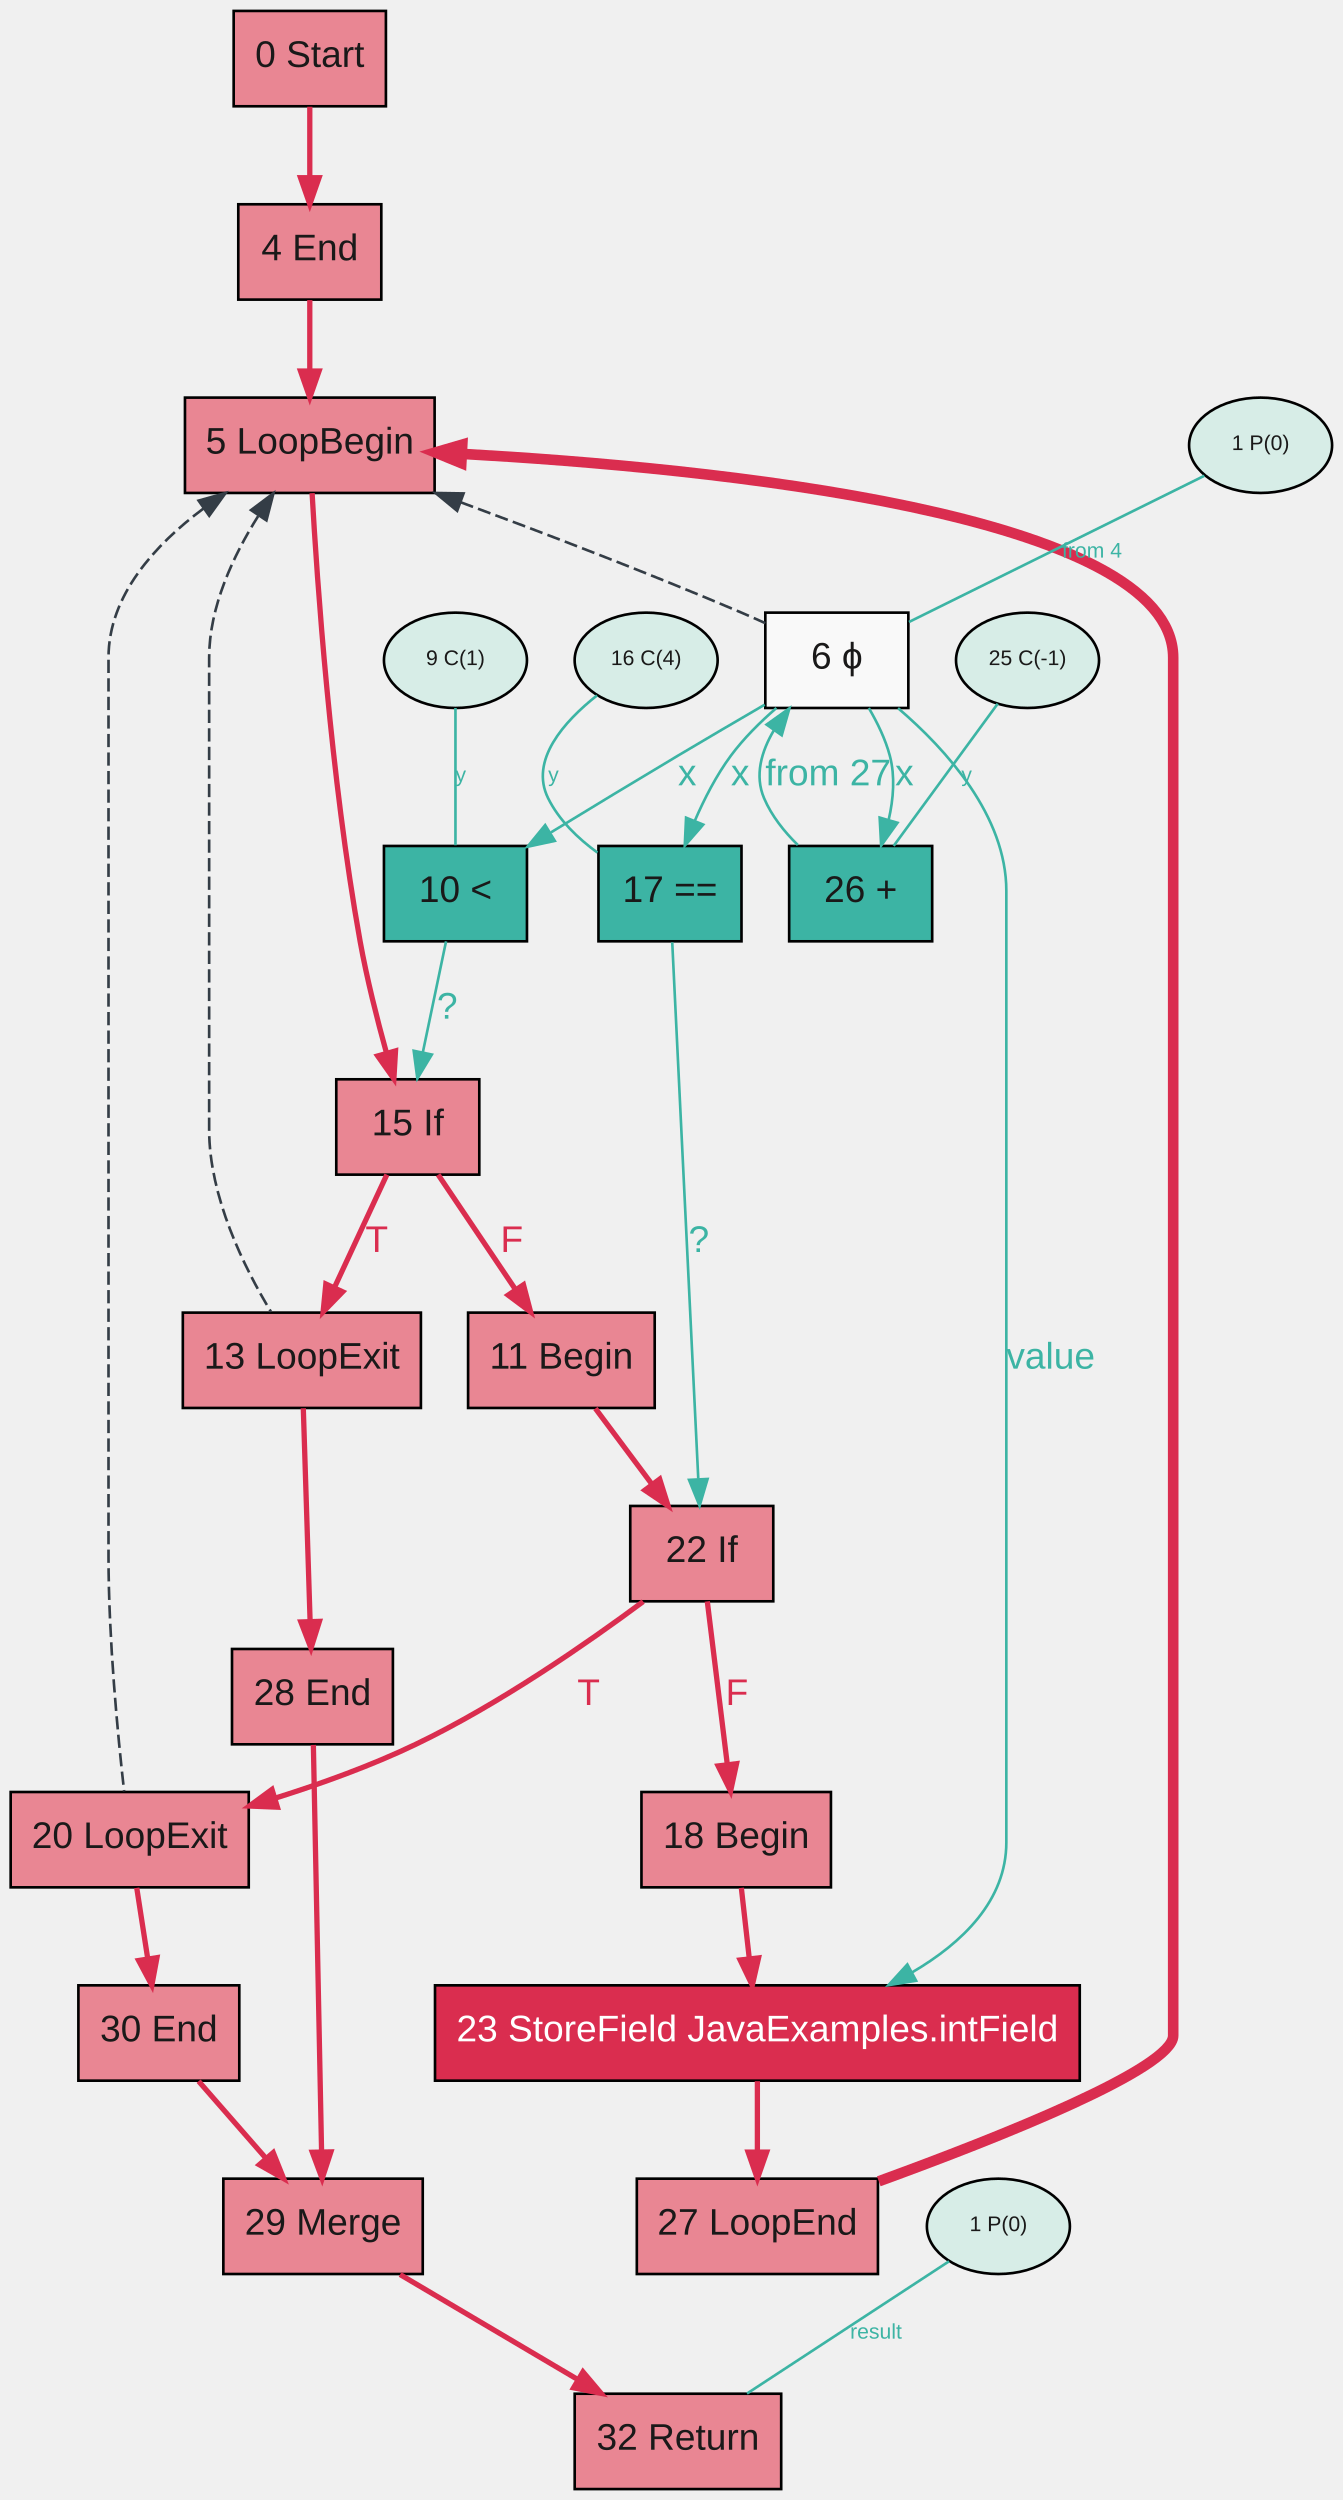
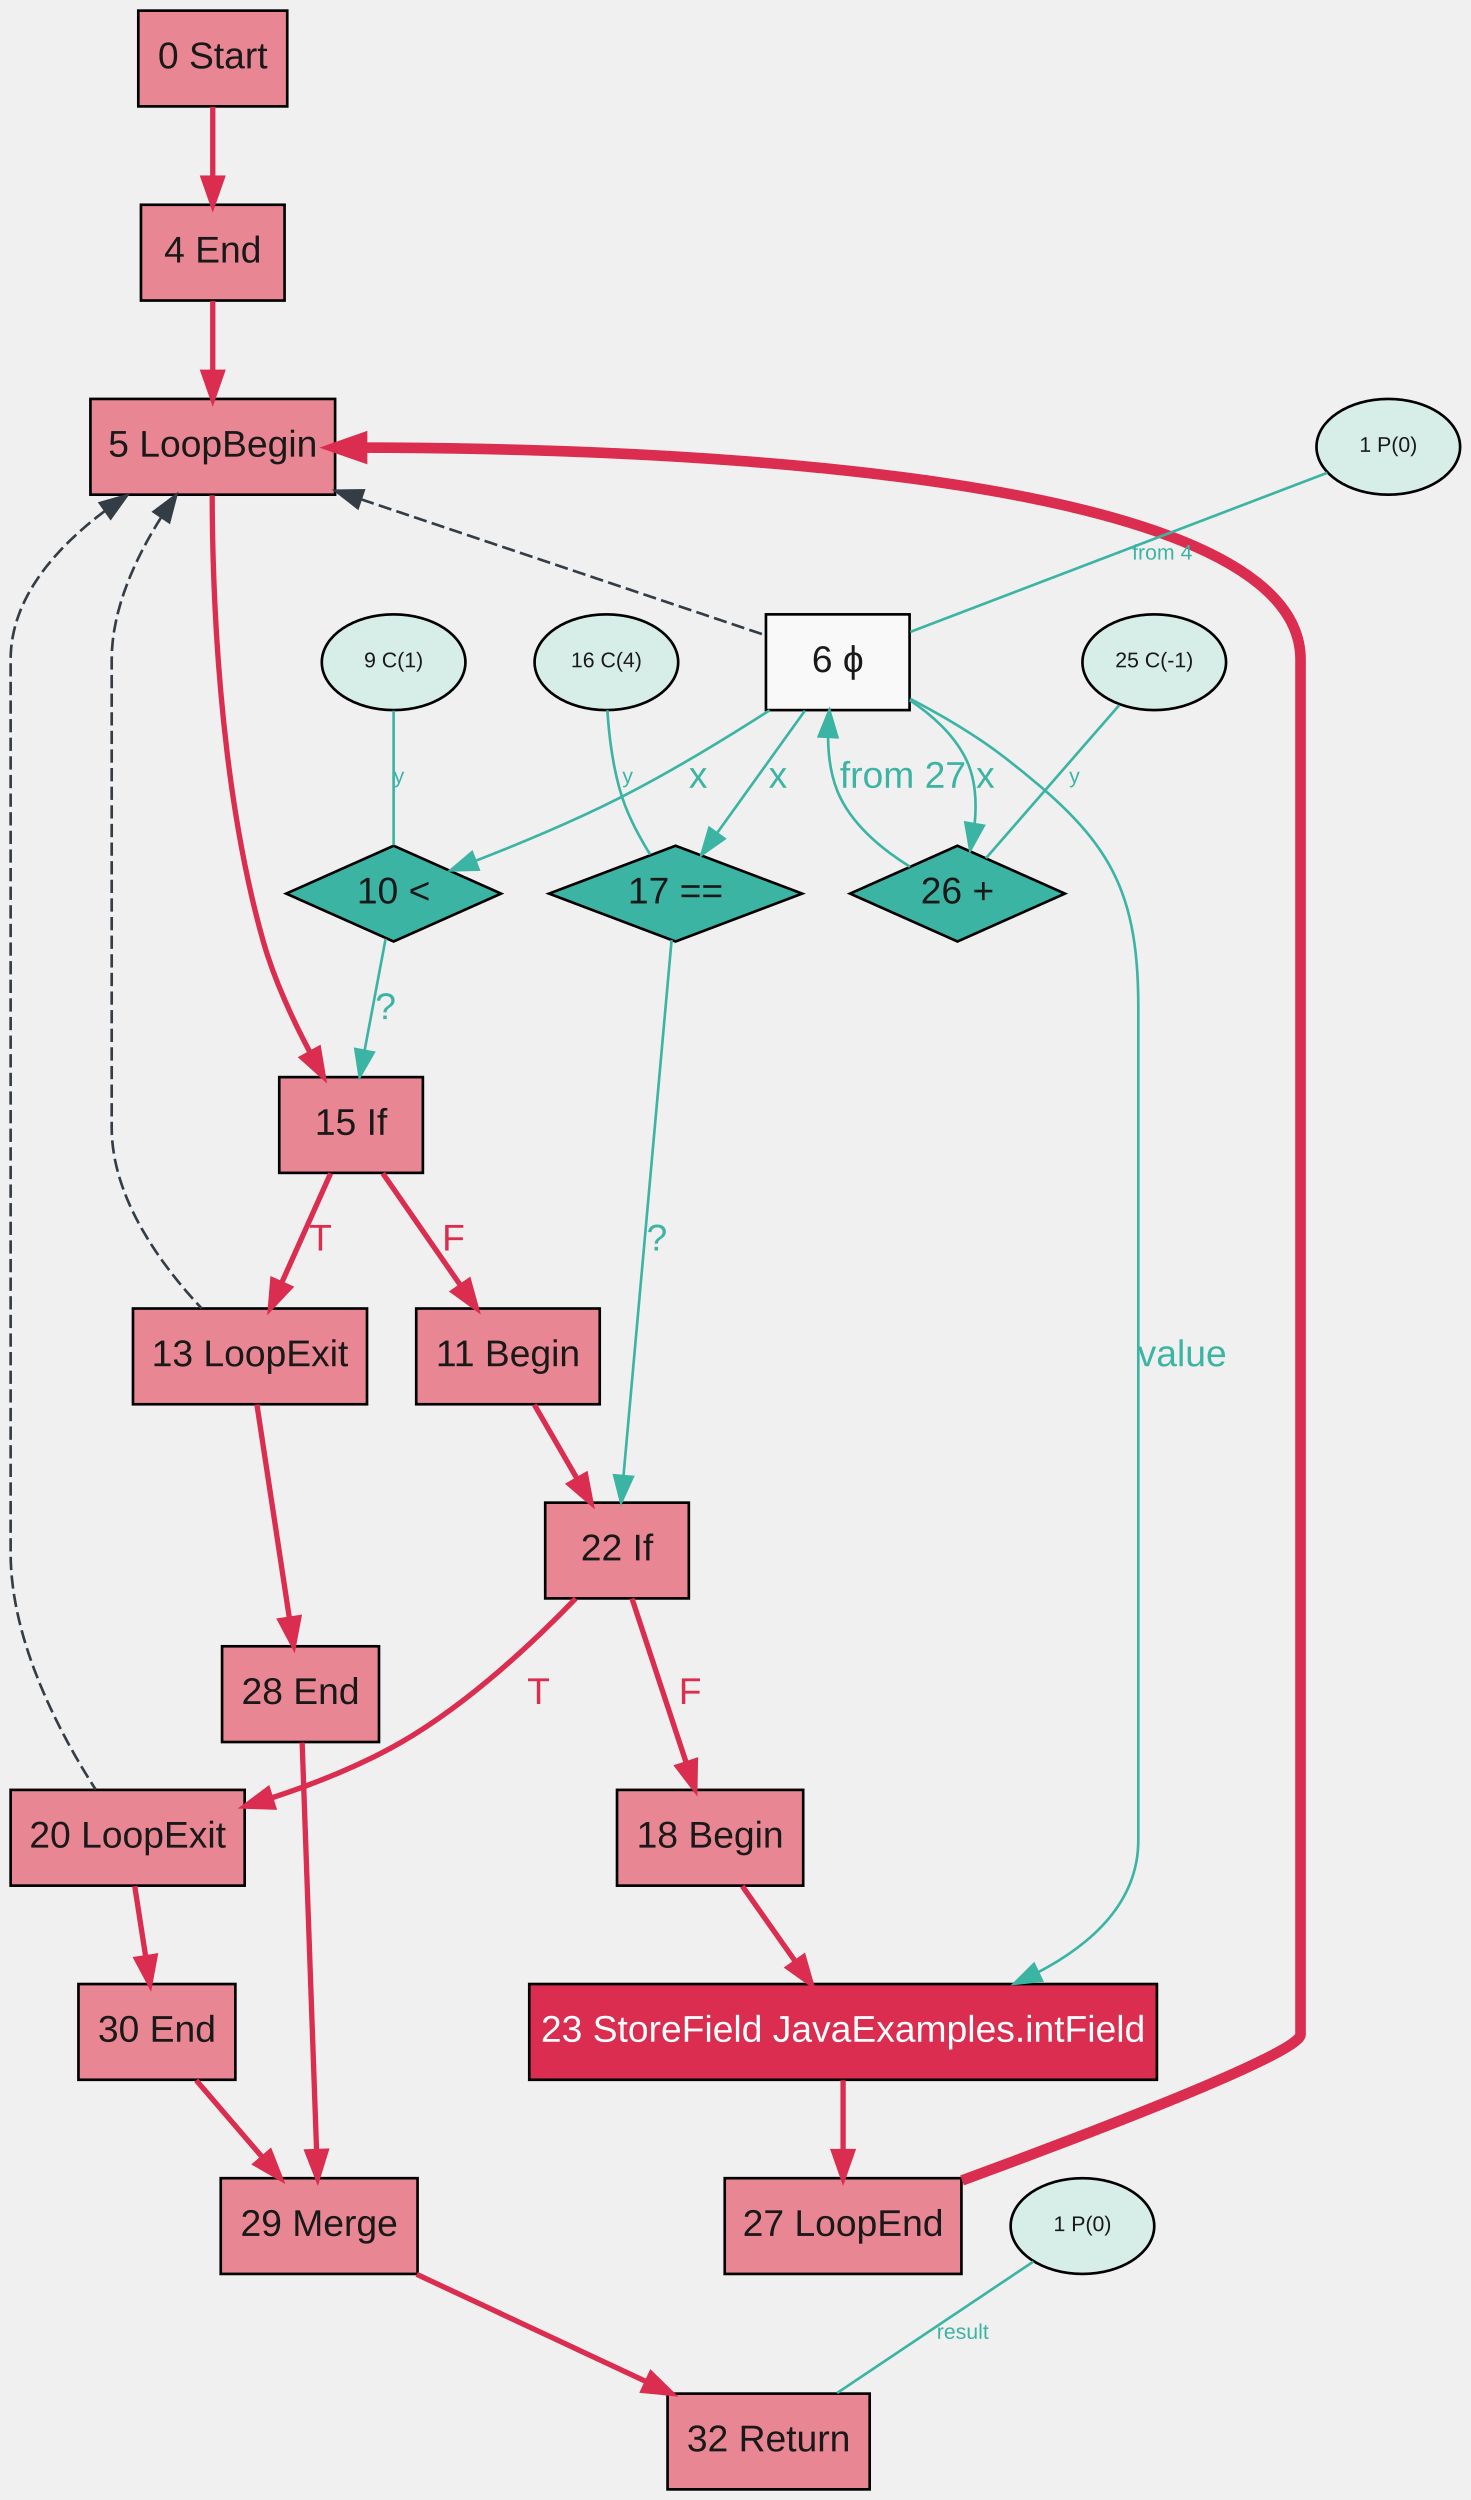
- <svg xmlns="http://www.w3.org/2000/svg" width="507pt" height="944pt" viewBox="0.00 0.00 506.97 943.69">
-   <g id="graph0" class="graph" transform="scale(1 1) rotate(0) translate(4 939.69)">
+ <svg xmlns="http://www.w3.org/2000/svg" width="553pt" height="940pt" viewBox="0.00 0.00 553.00 940.00">
+   <g id="graph0" class="graph" transform="scale(1 1) rotate(0) translate(4 936)">
    <g id="node1" class="node">
-       <polygon fill="#e98693" stroke="black" points="141.71,-935.69 84.23,-935.69 84.23,-899.69 141.71,-899.69 141.71,-935.69" />
-       <text text-anchor="middle" x="112.97" y="-914.54" font-family="Arial" font-size="14.00" fill="#1a1919">0 Start</text>
+       <polygon fill="#e98693" stroke="black" points="104,-932 48,-932 48,-896 104,-896 104,-932" />
+       <text text-anchor="middle" x="76" y="-910.3" font-family="Arial" font-size="14.00" fill="#1a1919">0 Start</text>
    </g>
    <g id="node2" class="node">
-       <polygon fill="#e98693" stroke="black" points="139.97,-862.69 85.97,-862.69 85.97,-826.69 139.97,-826.69 139.97,-862.69" />
-       <text text-anchor="middle" x="112.97" y="-841.54" font-family="Arial" font-size="14.00" fill="#1a1919">4 End</text>
+       <polygon fill="#e98693" stroke="black" points="103,-859 49,-859 49,-823 103,-823 103,-859" />
+       <text text-anchor="middle" x="76" y="-837.3" font-family="Arial" font-size="14.00" fill="#1a1919">4 End</text>
    </g>
    <g id="edge1" class="edge">
-       <path fill="none" stroke="#da2d4f" stroke-width="2" d="M112.97,-899.51C112.97,-891.48 112.97,-881.74 112.97,-872.76" />
-       <polygon fill="#da2d4f" stroke="#da2d4f" stroke-width="2" points="116.47,-872.72 112.97,-862.72 109.47,-872.72 116.47,-872.72" />
+       <path fill="none" stroke="#da2d4f" stroke-width="2" d="M76,-895.81C76,-887.79 76,-878.05 76,-869.07" />
+       <polygon fill="#da2d4f" stroke="#da2d4f" stroke-width="2" points="79.5,-869.03 76,-859.03 72.5,-869.03 79.5,-869.03" />
    </g>
    <g id="node3" class="node">
-       <polygon fill="#e98693" stroke="black" points="160.1,-789.69 65.84,-789.69 65.84,-753.69 160.1,-753.69 160.1,-789.69" />
-       <text text-anchor="middle" x="112.97" y="-768.54" font-family="Arial" font-size="14.00" fill="#1a1919">5 LoopBegin</text>
+       <polygon fill="#e98693" stroke="black" points="122,-786 30,-786 30,-750 122,-750 122,-786" />
+       <text text-anchor="middle" x="76" y="-764.3" font-family="Arial" font-size="14.00" fill="#1a1919">5 LoopBegin</text>
    </g>
    <g id="edge2" class="edge">
-       <path fill="none" stroke="#da2d4f" stroke-width="2" d="M112.97,-826.51C112.97,-818.48 112.97,-808.74 112.97,-799.76" />
-       <polygon fill="#da2d4f" stroke="#da2d4f" stroke-width="2" points="116.47,-799.72 112.97,-789.72 109.47,-799.72 116.47,-799.72" />
+       <path fill="none" stroke="#da2d4f" stroke-width="2" d="M76,-822.81C76,-814.79 76,-805.05 76,-796.07" />
+       <polygon fill="#da2d4f" stroke="#da2d4f" stroke-width="2" points="79.5,-796.03 76,-786.03 72.5,-796.03 79.5,-796.03" />
    </g>
    <g id="node4" class="node">
-       <polygon fill="#f9f9f9" stroke="black" points="338.97,-708.5 284.97,-708.5 284.97,-672.5 338.97,-672.5 338.97,-708.5" />
-       <text text-anchor="middle" x="311.97" y="-687.34" font-family="Arial" font-size="14.00" fill="#1a1919">6 ϕ</text>
+       <polygon fill="#f9f9f9" stroke="black" points="338,-705 284,-705 284,-669 338,-669 338,-705" />
+       <text text-anchor="middle" x="311" y="-683.3" font-family="Arial" font-size="14.00" fill="#1a1919">6 ϕ</text>
    </g>
    <g id="edge4" class="edge">
-       <path fill="none" stroke="#343d46" stroke-dasharray="5,2" d="M169.93,-750.18C201.42,-738.53 241.12,-723.35 275.97,-708.5 278.9,-707.25 281.93,-705.9 284.95,-704.53" />
-       <polygon fill="#343d46" stroke="#343d46" points="168.61,-746.94 160.43,-753.68 171.03,-753.51 168.61,-746.94" />
+       <path fill="none" stroke="#343d46" stroke-dasharray="5,2" d="M131.76,-748.26C179.64,-732.16 246.64,-709.64 283.67,-697.19" />
+       <polygon fill="#343d46" stroke="#343d46" points="130.51,-744.98 122.15,-751.49 132.74,-751.62 130.51,-744.98" />
    </g>
    <g id="node7" class="node">
-       <polygon fill="#e98693" stroke="black" points="154.92,-444.2 65.03,-444.2 65.03,-408.2 154.92,-408.2 154.92,-444.2" />
-       <text text-anchor="middle" x="109.97" y="-423.05" font-family="Arial" font-size="14.00" fill="#1a1919">13 LoopExit</text>
+       <polygon fill="#e98693" stroke="black" points="134,-444 46,-444 46,-408 134,-408 134,-444" />
+       <text text-anchor="middle" x="90" y="-422.3" font-family="Arial" font-size="14.00" fill="#1a1919">13 LoopExit</text>
    </g>
    <g id="edge10" class="edge">
-       <path fill="none" stroke="#343d46" stroke-dasharray="5,2" d="M93.5,-744.99C84.16,-730.16 74.97,-710.69 74.97,-691.5 74.97,-691.5 74.97,-691.5 74.97,-513.3 74.97,-487.97 88.14,-461.32 98.32,-444.5" />
-       <polygon fill="#343d46" stroke="#343d46" points="90.78,-747.22 99.25,-753.58 96.6,-743.32 90.78,-747.22" />
+       <path fill="none" stroke="#343d46" stroke-dasharray="5,2" d="M56.53,-741.37C47.19,-726.58 38,-707.16 38,-688 38,-688 38,-688 38,-512 38,-485.36 56.82,-460.01 71.81,-444.04" />
+       <polygon fill="#343d46" stroke="#343d46" points="53.8,-743.58 62.28,-749.93 59.61,-739.68 53.8,-743.58" />
    </g>
    <g id="node8" class="node">
-       <polygon fill="#e98693" stroke="black" points="176.97,-532.3 122.97,-532.3 122.97,-496.3 176.97,-496.3 176.97,-532.3" />
-       <text text-anchor="middle" x="149.97" y="-511.15" font-family="Arial" font-size="14.00" fill="#1a1919">15 If</text>
+       <polygon fill="#e98693" stroke="black" points="155,-531 101,-531 101,-495 155,-495 155,-531" />
+       <text text-anchor="middle" x="128" y="-509.3" font-family="Arial" font-size="14.00" fill="#1a1919">15 If</text>
    </g>
    <g id="edge3" class="edge">
-       <path fill="none" stroke="#da2d4f" stroke-width="2" d="M113.84,-753.62C115.7,-720.68 120.85,-646.15 131.97,-584.4 134.5,-570.39 138.38,-555.04 141.89,-542.38" />
-       <polygon fill="#da2d4f" stroke="#da2d4f" stroke-width="2" points="145.34,-543.03 144.72,-532.46 138.61,-541.11 145.34,-543.03" />
+       <path fill="none" stroke="#da2d4f" stroke-width="2" d="M75.79,-749.79C75.81,-716.65 77.95,-641.94 95,-582 99.12,-567.52 106.18,-552.35 112.71,-540.03" />
+       <polygon fill="#da2d4f" stroke="#da2d4f" stroke-width="2" points="115.8,-541.67 117.55,-531.22 109.67,-538.3 115.8,-541.67" />
    </g>
    <g id="node11" class="node">
-       <polygon fill="#e98693" stroke="black" points="89.92,-263.2 0.03,-263.2 0.03,-227.2 89.92,-227.2 89.92,-263.2" />
-       <text text-anchor="middle" x="44.97" y="-242.05" font-family="Arial" font-size="14.00" fill="#1a1919">20 LoopExit</text>
+       <polygon fill="#e98693" stroke="black" points="88,-263 0,-263 0,-227 88,-227 88,-263" />
+       <text text-anchor="middle" x="44" y="-241.3" font-family="Arial" font-size="14.00" fill="#1a1919">20 LoopExit</text>
    </g>
    <g id="edge18" class="edge">
-       <path fill="none" stroke="#343d46" stroke-dasharray="5,2" d="M72.81,-747.8C54.56,-734.18 36.97,-714.96 36.97,-691.5 36.97,-691.5 36.97,-691.5 36.97,-352.2 36.97,-320.83 40.5,-284.38 42.87,-263.43" />
-       <polygon fill="#343d46" stroke="#343d46" points="70.98,-750.8 81.18,-753.66 75,-745.06 70.98,-750.8" />
+       <path fill="none" stroke="#343d46" stroke-dasharray="5,2" d="M35.45,-743.9C17.34,-730.33 0,-711.27 0,-688 0,-688 0,-688 0,-352 0,-318.53 18.95,-283.34 31.98,-263.1" />
+       <polygon fill="#343d46" stroke="#343d46" points="33.57,-746.86 43.77,-749.74 37.6,-741.13 33.57,-746.86" />
    </g>
    <g id="node15" class="node">
-       <polygon fill="#e98693" stroke="black" points="327.49,-117.2 236.45,-117.2 236.45,-81.2 327.49,-81.2 327.49,-117.2" />
-       <text text-anchor="middle" x="281.97" y="-96.05" font-family="Arial" font-size="14.00" fill="#1a1919">27 LoopEnd</text>
+       <polygon fill="#e98693" stroke="black" points="357.5,-117 268.5,-117 268.5,-81 357.5,-81 357.5,-117" />
+       <text text-anchor="middle" x="313" y="-95.3" font-family="Arial" font-size="14.00" fill="#1a1919">27 LoopEnd</text>
    </g>
    <g id="edge27" class="edge">
-       <path fill="none" stroke="#da2d4f" stroke-width="4" d="M170.55,-768.44C264.14,-763.2 438.97,-746.09 438.97,-691.5 438.97,-691.5 438.97,-691.5 438.97,-171.2 438.97,-158.9 374.15,-133.09 327.81,-116.21" />
-       <polygon fill="#da2d4f" stroke="#da2d4f" stroke-width="4" points="170.18,-764.96 160.38,-768.98 170.55,-771.95 170.18,-764.96" />
+       <path fill="none" stroke="#da2d4f" stroke-width="4" d="M132.24,-767.7C244.35,-767.56 485,-759.01 485,-688 485,-688 485,-688 485,-171 485,-164.11 408.7,-134.91 357.74,-116.17" />
+       <polygon fill="#da2d4f" stroke="#da2d4f" stroke-width="4" points="132.13,-764.2 122.12,-767.69 132.12,-771.2 132.13,-764.2" />
    </g>
    <g id="node5" class="node">
-       <polygon fill="#3cb4a4" stroke="black" points="194.97,-620.4 140.97,-620.4 140.97,-584.4 194.97,-584.4 194.97,-620.4" />
-       <text text-anchor="middle" x="167.97" y="-599.25" font-family="Arial" font-size="14.00" fill="#1a1919">10 &lt;</text>
+       <polygon fill="#3cb4a4" stroke="black" points="144,-618 103.61,-600 144,-582 184.39,-600 144,-618" />
+       <text text-anchor="middle" x="144" y="-596.3" font-family="Arial" font-size="14.00" fill="#1a1919">10 &lt;</text>
    </g>
    <g id="edge7" class="edge">
-       <path fill="none" stroke="#3cb4a4" d="M284.73,-673.75C274.44,-667.76 262.64,-660.85 251.97,-654.5 236.18,-645.09 218.82,-634.56 204,-625.51" />
-       <polygon fill="#3cb4a4" stroke="#3cb4a4" points="205.49,-622.32 195.13,-620.09 201.84,-628.29 205.49,-622.32" />
-       <text text-anchor="middle" x="255.47" y="-643.3" font-family="arial" font-size="14.00" fill="#3cb4a4">x</text>
+       <path fill="none" stroke="#3cb4a4" d="M285.38,-668.94C269.5,-658.74 248.48,-645.87 229,-636 211.55,-627.16 191.33,-618.76 174.99,-612.41" />
+       <polygon fill="#3cb4a4" stroke="#3cb4a4" points="175.96,-609.03 165.37,-608.73 173.46,-615.57 175.96,-609.03" />
+       <text text-anchor="middle" x="258.5" y="-639.8" font-family="arial" font-size="14.00" fill="#3cb4a4">x</text>
    </g>
    <g id="node9" class="node">
-       <polygon fill="#3cb4a4" stroke="black" points="275.97,-620.4 221.97,-620.4 221.97,-584.4 275.97,-584.4 275.97,-620.4" />
-       <text text-anchor="middle" x="248.97" y="-599.25" font-family="Arial" font-size="14.00" fill="#1a1919">17 ==</text>
+       <polygon fill="#3cb4a4" stroke="black" points="250,-618 202.41,-600 250,-582 297.59,-600 250,-618" />
+       <text text-anchor="middle" x="250" y="-596.3" font-family="Arial" font-size="14.00" fill="#1a1919">17 ==</text>
    </g>
    <g id="edge15" class="edge">
-       <path fill="none" stroke="#3cb4a4" d="M289.15,-672.49C283.04,-667.2 276.8,-661.02 271.97,-654.5 266.48,-647.08 261.9,-638.14 258.31,-629.83" />
-       <polygon fill="#3cb4a4" stroke="#3cb4a4" points="261.53,-628.46 254.55,-620.48 255.04,-631.07 261.53,-628.46" />
-       <text text-anchor="middle" x="275.47" y="-643.3" font-family="arial" font-size="14.00" fill="#3cb4a4">x</text>
+       <path fill="none" stroke="#3cb4a4" d="M298.66,-668.8C289.14,-655.54 275.92,-637.12 265.66,-622.83" />
+       <polygon fill="#3cb4a4" stroke="#3cb4a4" points="268.39,-620.63 259.72,-614.54 262.71,-624.71 268.39,-620.63" />
+       <text text-anchor="middle" x="288.5" y="-639.8" font-family="arial" font-size="14.00" fill="#3cb4a4">x</text>
    </g>
    <g id="node13" class="node">
-       <polygon fill="#da2d4f" stroke="black" points="403.69,-190.2 160.25,-190.2 160.25,-154.2 403.69,-154.2 403.69,-190.2" />
-       <text text-anchor="middle" x="281.97" y="-169.05" font-family="Arial" font-size="14.00" fill="#ffffff">23 StoreField JavaExamples.intField</text>
+       <polygon fill="#da2d4f" stroke="black" points="431,-190 195,-190 195,-154 431,-154 431,-190" />
+       <text text-anchor="middle" x="313" y="-168.3" font-family="Arial" font-size="14.00" fill="#ffffff">23 StoreField JavaExamples.intField</text>
    </g>
    <g id="edge23" class="edge">
-       <path fill="none" stroke="#3cb4a4" d="M335.08,-672.43C353.41,-656.75 375.97,-631.71 375.97,-603.4 375.97,-603.4 375.97,-603.4 375.97,-244.2 375.97,-222.3 359.52,-206.29 340.38,-195.09" />
-       <polygon fill="#3cb4a4" stroke="#3cb4a4" points="341.91,-191.94 331.45,-190.27 338.59,-198.1 341.91,-191.94" />
-       <text text-anchor="middle" x="392.71" y="-423.05" font-family="arial" font-size="14.00" fill="#3cb4a4">value</text>
+       <path fill="none" stroke="#3cb4a4" d="M338.19,-673.25C349.74,-667.25 363.04,-659.54 374,-651 411.17,-622.04 424,-604.62 424,-557.5 424,-557.5 424,-557.5 424,-244 424,-221.08 407,-205.23 386.3,-194.42" />
+       <polygon fill="#3cb4a4" stroke="#3cb4a4" points="387.78,-191.24 377.25,-190.09 384.76,-197.56 387.78,-191.24" />
+       <text text-anchor="middle" x="440.5" y="-422.3" font-family="arial" font-size="14.00" fill="#3cb4a4">value</text>
    </g>
    <g id="node14" class="node">
-       <polygon fill="#3cb4a4" stroke="black" points="347.97,-620.4 293.97,-620.4 293.97,-584.4 347.97,-584.4 347.97,-620.4" />
-       <text text-anchor="middle" x="320.97" y="-599.25" font-family="Arial" font-size="14.00" fill="#1a1919">26 +</text>
+       <polygon fill="#3cb4a4" stroke="black" points="356,-618 315.61,-600 356,-582 396.39,-600 356,-618" />
+       <text text-anchor="middle" x="356" y="-596.3" font-family="Arial" font-size="14.00" fill="#1a1919">26 +</text>
    </g>
    <g id="edge25" class="edge">
-       <path fill="none" stroke="#3cb4a4" d="M324.05,-672.47C327.27,-666.99 330.32,-660.72 331.97,-654.5 334.05,-646.69 333.35,-638.14 331.55,-630.3" />
-       <polygon fill="#3cb4a4" stroke="#3cb4a4" points="334.87,-629.15 328.71,-620.53 328.14,-631.11 334.87,-629.15" />
-       <text text-anchor="middle" x="337.47" y="-643.3" font-family="arial" font-size="14.00" fill="#3cb4a4">x</text>
+       <path fill="none" stroke="#3cb4a4" d="M338.05,-672.76C346.31,-667.25 354.42,-660.01 359,-651 362.82,-643.48 363.32,-634.48 362.46,-626.19" />
+       <polygon fill="#3cb4a4" stroke="#3cb4a4" points="365.9,-625.54 360.79,-616.26 358.99,-626.7 365.9,-625.54" />
+       <text text-anchor="middle" x="366.5" y="-639.8" font-family="arial" font-size="14.00" fill="#3cb4a4">x</text>
    </g>
    <g id="edge12" class="edge">
-       <path fill="none" stroke="#3cb4a4" d="M164.42,-584.39C161.92,-572.44 158.52,-556.2 155.65,-542.47" />
-       <polygon fill="#3cb4a4" stroke="#3cb4a4" points="159.06,-541.64 153.58,-532.57 152.2,-543.07 159.06,-541.64" />
-       <text text-anchor="middle" x="164.87" y="-555.2" font-family="arial" font-size="14.00" fill="#3cb4a4">?</text>
+       <path fill="none" stroke="#3cb4a4" d="M140.99,-583.01C138.77,-571.21 135.69,-554.86 133.09,-541.04" />
+       <polygon fill="#3cb4a4" stroke="#3cb4a4" points="136.51,-540.26 131.22,-531.08 129.63,-541.56 136.51,-540.26" />
+       <text text-anchor="middle" x="141" y="-552.8" font-family="arial" font-size="14.00" fill="#3cb4a4">?</text>
    </g>
    <g id="node6" class="node">
-       <polygon fill="#e98693" stroke="black" points="243.2,-444.2 172.74,-444.2 172.74,-408.2 243.2,-408.2 243.2,-444.2" />
-       <text text-anchor="middle" x="207.97" y="-423.05" font-family="Arial" font-size="14.00" fill="#1a1919">11 Begin</text>
+       <polygon fill="#e98693" stroke="black" points="221.5,-444 152.5,-444 152.5,-408 221.5,-408 221.5,-444" />
+       <text text-anchor="middle" x="187" y="-422.3" font-family="Arial" font-size="14.00" fill="#1a1919">11 Begin</text>
    </g>
    <g id="node12" class="node">
-       <polygon fill="#e98693" stroke="black" points="287.97,-371.2 233.97,-371.2 233.97,-335.2 287.97,-335.2 287.97,-371.2" />
-       <text text-anchor="middle" x="260.97" y="-350.05" font-family="Arial" font-size="14.00" fill="#1a1919">22 If</text>
+       <polygon fill="#e98693" stroke="black" points="255,-371 201,-371 201,-335 255,-335 255,-371" />
+       <text text-anchor="middle" x="228" y="-349.3" font-family="Arial" font-size="14.00" fill="#1a1919">22 If</text>
    </g>
    <g id="edge9" class="edge">
-       <path fill="none" stroke="#da2d4f" stroke-width="2" d="M220.8,-408.01C227.18,-399.47 235.02,-388.97 242.07,-379.52" />
-       <polygon fill="#da2d4f" stroke="#da2d4f" stroke-width="2" points="245.08,-381.34 248.26,-371.23 239.47,-377.15 245.08,-381.34" />
+       <path fill="none" stroke="#da2d4f" stroke-width="2" d="M196.92,-407.81C201.76,-399.44 207.67,-389.2 213.04,-379.9" />
+       <polygon fill="#da2d4f" stroke="#da2d4f" stroke-width="2" points="216.2,-381.44 218.17,-371.03 210.13,-377.94 216.2,-381.44" />
    </g>
    <g id="node16" class="node">
-       <polygon fill="#e98693" stroke="black" points="144.35,-317.2 83.6,-317.2 83.6,-281.2 144.35,-281.2 144.35,-317.2" />
-       <text text-anchor="middle" x="113.97" y="-296.05" font-family="Arial" font-size="14.00" fill="#1a1919">28 End</text>
+       <polygon fill="#e98693" stroke="black" points="138.5,-317 79.5,-317 79.5,-281 138.5,-281 138.5,-317" />
+       <text text-anchor="middle" x="109" y="-295.3" font-family="Arial" font-size="14.00" fill="#1a1919">28 End</text>
    </g>
    <g id="edge11" class="edge">
-       <path fill="none" stroke="#da2d4f" stroke-width="2" d="M110.52,-408.08C111.18,-387.35 112.31,-352.15 113.09,-327.62" />
-       <polygon fill="#da2d4f" stroke="#da2d4f" stroke-width="2" points="116.6,-327.62 113.42,-317.51 109.6,-327.4 116.6,-327.62" />
+       <path fill="none" stroke="#da2d4f" stroke-width="2" d="M92.6,-407.88C95.75,-387.15 101.1,-351.95 104.83,-327.42" />
+       <polygon fill="#da2d4f" stroke="#da2d4f" stroke-width="2" points="108.33,-327.73 106.37,-317.31 101.41,-326.67 108.33,-327.73" />
    </g>
    <g id="edge14" class="edge">
-       <path fill="none" stroke="#da2d4f" stroke-width="2" d="M161.43,-496.29C169.8,-483.87 181.28,-466.82 190.75,-452.76" />
-       <polygon fill="#da2d4f" stroke="#da2d4f" stroke-width="2" points="193.65,-454.72 196.34,-444.47 187.85,-450.81 193.65,-454.72" />
-       <text text-anchor="middle" x="189.25" y="-467.1" font-family="arial" font-size="14.00" fill="#da2d4f">F</text>
+       <path fill="none" stroke="#da2d4f" stroke-width="2" d="M139.94,-494.8C148.34,-482.7 159.72,-466.3 169.18,-452.67" />
+       <polygon fill="#da2d4f" stroke="#da2d4f" stroke-width="2" points="172.25,-454.39 175.08,-444.18 166.5,-450.39 172.25,-454.39" />
+       <text text-anchor="middle" x="166.5" y="-465.8" font-family="arial" font-size="14.00" fill="#da2d4f">F</text>
    </g>
    <g id="edge13" class="edge">
-       <path fill="none" stroke="#da2d4f" stroke-width="2" d="M142.07,-496.29C136.41,-484.1 128.68,-467.46 122.22,-453.56" />
-       <polygon fill="#da2d4f" stroke="#da2d4f" stroke-width="2" points="125.38,-452.06 118,-444.47 119.03,-455.01 125.38,-452.06" />
-       <text text-anchor="middle" x="138.25" y="-467.1" font-family="arial" font-size="14.00" fill="#da2d4f">T</text>
+       <path fill="none" stroke="#da2d4f" stroke-width="2" d="M120.31,-494.8C115,-482.93 107.85,-466.93 101.82,-453.45" />
+       <polygon fill="#da2d4f" stroke="#da2d4f" stroke-width="2" points="104.96,-451.88 97.68,-444.18 98.56,-454.73 104.96,-451.88" />
+       <text text-anchor="middle" x="116.5" y="-465.8" font-family="arial" font-size="14.00" fill="#da2d4f">T</text>
    </g>
    <g id="edge20" class="edge">
-       <path fill="none" stroke="#3cb4a4" d="M249.82,-584.01C251.87,-541.63 257.16,-432.68 259.65,-381.52" />
-       <polygon fill="#3cb4a4" stroke="#3cb4a4" points="263.16,-381.39 260.15,-371.23 256.16,-381.05 263.16,-381.39" />
-       <text text-anchor="middle" x="259.87" y="-467.1" font-family="arial" font-size="14.00" fill="#3cb4a4">?</text>
+       <path fill="none" stroke="#3cb4a4" d="M248.52,-582.54C244.81,-541.16 235.04,-432.43 230.45,-381.31" />
+       <polygon fill="#3cb4a4" stroke="#3cb4a4" points="233.91,-380.68 229.53,-371.03 226.94,-381.3 233.91,-380.68" />
+       <text text-anchor="middle" x="243" y="-465.8" font-family="arial" font-size="14.00" fill="#3cb4a4">?</text>
    </g>
    <g id="node10" class="node">
-       <polygon fill="#e98693" stroke="black" points="309.74,-263.2 238.2,-263.2 238.2,-227.2 309.74,-227.2 309.74,-263.2" />
-       <text text-anchor="middle" x="273.97" y="-242.05" font-family="Arial" font-size="14.00" fill="#1a1919">18 Begin</text>
+       <polygon fill="#e98693" stroke="black" points="298,-263 228,-263 228,-227 298,-227 298,-263" />
+       <text text-anchor="middle" x="263" y="-241.3" font-family="Arial" font-size="14.00" fill="#1a1919">18 Begin</text>
    </g>
    <g id="edge17" class="edge">
-       <path fill="none" stroke="#da2d4f" stroke-width="2" d="M275.91,-227.01C276.81,-218.99 277.91,-209.25 278.92,-200.27" />
-       <polygon fill="#da2d4f" stroke="#da2d4f" stroke-width="2" points="282.41,-200.56 280.05,-190.23 275.46,-199.77 282.41,-200.56" />
+       <path fill="none" stroke="#da2d4f" stroke-width="2" d="M275.1,-226.81C281.12,-218.27 288.51,-207.77 295.17,-198.32" />
+       <polygon fill="#da2d4f" stroke="#da2d4f" stroke-width="2" points="298.11,-200.22 301.01,-190.03 292.39,-196.19 298.11,-200.22" />
    </g>
    <g id="node18" class="node">
-       <polygon fill="#e98693" stroke="black" points="86.35,-190.2 25.6,-190.2 25.6,-154.2 86.35,-154.2 86.35,-190.2" />
-       <text text-anchor="middle" x="55.97" y="-169.05" font-family="Arial" font-size="14.00" fill="#1a1919">30 End</text>
+       <polygon fill="#e98693" stroke="black" points="84.5,-190 25.5,-190 25.5,-154 84.5,-154 84.5,-190" />
+       <text text-anchor="middle" x="55" y="-168.3" font-family="Arial" font-size="14.00" fill="#1a1919">30 End</text>
    </g>
    <g id="edge19" class="edge">
-       <path fill="none" stroke="#da2d4f" stroke-width="2" d="M47.63,-227.01C48.88,-218.99 50.39,-209.25 51.78,-200.27" />
-       <polygon fill="#da2d4f" stroke="#da2d4f" stroke-width="2" points="55.26,-200.65 53.33,-190.23 48.34,-199.57 55.26,-200.65" />
+       <path fill="none" stroke="#da2d4f" stroke-width="2" d="M46.66,-226.81C47.91,-218.79 49.42,-209.05 50.81,-200.07" />
+       <polygon fill="#da2d4f" stroke="#da2d4f" stroke-width="2" points="54.29,-200.45 52.36,-190.03 47.37,-199.38 54.29,-200.45" />
    </g>
    <g id="edge22" class="edge">
-       <path fill="none" stroke="#da2d4f" stroke-width="2" d="M263.06,-335.17C265.1,-318.58 268.22,-293.08 270.61,-273.63" />
-       <polygon fill="#da2d4f" stroke="#da2d4f" stroke-width="2" points="274.1,-273.89 271.85,-263.54 267.15,-273.04 274.1,-273.89" />
-       <text text-anchor="middle" x="274.25" y="-296.05" font-family="arial" font-size="14.00" fill="#da2d4f">F</text>
+       <path fill="none" stroke="#da2d4f" stroke-width="2" d="M233.62,-334.97C239.15,-318.22 247.68,-292.41 254.12,-272.89" />
+       <polygon fill="#da2d4f" stroke="#da2d4f" stroke-width="2" points="257.46,-273.93 257.27,-263.34 250.82,-271.74 257.46,-273.93" />
+       <text text-anchor="middle" x="255.5" y="-295.3" font-family="arial" font-size="14.00" fill="#da2d4f">F</text>
    </g>
    <g id="edge21" class="edge">
-       <path fill="none" stroke="#da2d4f" stroke-width="2" d="M238.85,-335.1C217.73,-319.4 184.53,-296.35 152.97,-281.2 136.34,-273.21 117.42,-266.39 100.12,-260.94" />
-       <polygon fill="#da2d4f" stroke="#da2d4f" stroke-width="2" points="100.74,-257.47 90.15,-257.9 98.69,-264.17 100.74,-257.47" />
-       <text text-anchor="middle" x="218.25" y="-296.05" font-family="arial" font-size="14.00" fill="#da2d4f">T</text>
+       <path fill="none" stroke="#da2d4f" stroke-width="2" d="M212.44,-334.94C197.13,-319.06 172.43,-295.68 147,-281 131.97,-272.32 114.45,-265.36 98.17,-260" />
+       <polygon fill="#da2d4f" stroke="#da2d4f" stroke-width="2" points="98.82,-256.54 88.23,-256.88 96.72,-263.22 98.82,-256.54" />
+       <text text-anchor="middle" x="198.5" y="-295.3" font-family="arial" font-size="14.00" fill="#da2d4f">T</text>
    </g>
    <g id="edge24" class="edge">
-       <path fill="none" stroke="#da2d4f" stroke-width="2" d="M281.97,-154.01C281.97,-145.99 281.97,-136.25 281.97,-127.27" />
-       <polygon fill="#da2d4f" stroke="#da2d4f" stroke-width="2" points="285.47,-127.23 281.97,-117.23 278.47,-127.23 285.47,-127.23" />
+       <path fill="none" stroke="#da2d4f" stroke-width="2" d="M313,-153.81C313,-145.79 313,-136.05 313,-127.07" />
+       <polygon fill="#da2d4f" stroke="#da2d4f" stroke-width="2" points="316.5,-127.03 313,-117.03 309.5,-127.03 316.5,-127.03" />
    </g>
    <g id="edge6" class="edge">
-       <path fill="none" stroke="#3cb4a4" d="M297.25,-620.75C292.09,-625.81 287.33,-631.78 284.51,-638.4 280.86,-646.97 283.43,-656.02 288.21,-664.08" />
-       <polygon fill="#3cb4a4" stroke="#3cb4a4" points="285.44,-666.23 294.07,-672.38 291.16,-662.19 285.44,-666.23" />
-       <text text-anchor="middle" x="308.7" y="-643.3" font-family="arial" font-size="14.00" fill="#3cb4a4">from 27</text>
+       <path fill="none" stroke="#3cb4a4" d="M338.16,-610.1C328.54,-616.05 317.54,-624.8 312,-636 308.56,-642.96 307.4,-651.15 307.35,-658.87" />
+       <polygon fill="#3cb4a4" stroke="#3cb4a4" points="303.85,-659.13 307.85,-668.94 310.85,-658.78 303.85,-659.13" />
+       <text text-anchor="middle" x="335.5" y="-639.8" font-family="arial" font-size="14.00" fill="#3cb4a4">from 27</text>
    </g>
    <g id="node17" class="node">
-       <polygon fill="#e98693" stroke="black" points="155.62,-117.2 80.33,-117.2 80.33,-81.2 155.62,-81.2 155.62,-117.2" />
-       <text text-anchor="middle" x="117.97" y="-96.05" font-family="Arial" font-size="14.00" fill="#1a1919">29 Merge</text>
+       <polygon fill="#e98693" stroke="black" points="153,-117 79,-117 79,-81 153,-81 153,-117" />
+       <text text-anchor="middle" x="116" y="-95.3" font-family="Arial" font-size="14.00" fill="#1a1919">29 Merge</text>
    </g>
    <g id="edge28" class="edge">
-       <path fill="none" stroke="#da2d4f" stroke-width="2" d="M114.32,-280.97C115.02,-246.51 116.59,-168.84 117.42,-127.42" />
-       <polygon fill="#da2d4f" stroke="#da2d4f" stroke-width="2" points="120.93,-127.31 117.63,-117.24 113.93,-127.17 120.93,-127.31" />
+       <path fill="none" stroke="#da2d4f" stroke-width="2" d="M109.61,-280.78C110.83,-246.31 113.57,-168.65 115.04,-127.22" />
+       <polygon fill="#da2d4f" stroke="#da2d4f" stroke-width="2" points="118.54,-127.16 115.4,-117.04 111.55,-126.91 118.54,-127.16" />
    </g>
    <g id="node19" class="node">
-       <polygon fill="#e98693" stroke="black" points="290.96,-36 212.99,-36 212.99,0 290.96,0 290.96,-36" />
-       <text text-anchor="middle" x="251.97" y="-14.85" font-family="Arial" font-size="14.00" fill="#1a1919">32 Return</text>
+       <polygon fill="#e98693" stroke="black" points="323,-36 247,-36 247,0 323,0 323,-36" />
+       <text text-anchor="middle" x="285" y="-14.3" font-family="Arial" font-size="14.00" fill="#1a1919">32 Return</text>
    </g>
    <g id="edge30" class="edge">
-       <path fill="none" stroke="#da2d4f" stroke-width="2" d="M147.05,-81.01C166.71,-69.39 192.88,-53.92 214.16,-41.35" />
-       <polygon fill="#da2d4f" stroke="#da2d4f" stroke-width="2" points="216.12,-44.25 222.95,-36.15 212.56,-38.23 216.12,-44.25" />
+       <path fill="none" stroke="#da2d4f" stroke-width="2" d="M152.67,-80.86C178.03,-69 211.95,-53.15 239.1,-40.45" />
+       <polygon fill="#da2d4f" stroke="#da2d4f" stroke-width="2" points="240.82,-43.51 248.4,-36.11 237.86,-37.17 240.82,-43.51" />
    </g>
    <g id="edge29" class="edge">
-       <path fill="none" stroke="#da2d4f" stroke-width="2" d="M70.98,-154.01C78.6,-145.29 87.98,-134.54 96.36,-124.95" />
-       <polygon fill="#da2d4f" stroke="#da2d4f" stroke-width="2" points="99.16,-127.06 103.1,-117.23 93.89,-122.46 99.16,-127.06" />
+       <path fill="none" stroke="#da2d4f" stroke-width="2" d="M69.77,-153.81C77.26,-145.09 86.5,-134.34 94.74,-124.75" />
+       <polygon fill="#da2d4f" stroke="#da2d4f" stroke-width="2" points="97.51,-126.89 101.37,-117.03 92.2,-122.33 97.51,-126.89" />
    </g>
    <g id="node20" class="node">
-       <ellipse fill="#d7ede7" stroke="black" cx="471.97" cy="-771.69" rx="27" ry="18" />
-       <text text-anchor="middle" x="471.97" y="-769.89" font-family="Arial" font-size="8.00" fill="#1a1919">1 P(0)</text>
+       <ellipse fill="#d7ede7" stroke="black" cx="518" cy="-768" rx="27" ry="18" />
+       <text text-anchor="middle" x="518" y="-766.1" font-family="Arial" font-size="8.00" fill="#1a1919">1 P(0)</text>
    </g>
    <g id="edge5" class="edge">
-       <path fill="none" stroke="#3cb4a4" d="M450.73,-760.18C421.99,-745.96 370.73,-720.58 339.2,-704.97" />
-       <text text-anchor="middle" x="408.31" y="-729.29" font-family="arial" font-size="8.00" fill="#3cb4a4">from 4</text>
+       <path fill="none" stroke="#3cb4a4" d="M495.06,-758.24C456.64,-743.58 379.45,-714.13 338.3,-698.42" />
+       <text text-anchor="middle" x="433" y="-725.6" font-family="arial" font-size="8.00" fill="#3cb4a4">from 4</text>
    </g>
    <g id="node21" class="node">
-       <ellipse fill="#d7ede7" stroke="black" cx="167.97" cy="-690.5" rx="27" ry="18" />
-       <text text-anchor="middle" x="167.97" y="-688.69" font-family="Arial" font-size="8.00" fill="#1a1919">9 C(1)</text>
+       <ellipse fill="#d7ede7" stroke="black" cx="144" cy="-687" rx="27" ry="18" />
+       <text text-anchor="middle" x="144" y="-685.1" font-family="Arial" font-size="8.00" fill="#1a1919">9 C(1)</text>
    </g>
    <g id="edge8" class="edge">
-       <path fill="none" stroke="#3cb4a4" d="M167.97,-672.48C167.97,-657.49 167.97,-635.74 167.97,-620.67" />
-       <text text-anchor="middle" x="169.97" y="-644.65" font-family="arial" font-size="8.00" fill="#3cb4a4">y</text>
+       <path fill="none" stroke="#3cb4a4" d="M144,-668.8C144,-654.05 144,-632.92 144,-618.18" />
+       <text text-anchor="middle" x="146" y="-641.6" font-family="arial" font-size="8.00" fill="#3cb4a4">y</text>
    </g>
    <g id="node22" class="node">
-       <ellipse fill="#d7ede7" stroke="black" cx="239.97" cy="-690.5" rx="27" ry="18" />
-       <text text-anchor="middle" x="239.97" y="-688.69" font-family="Arial" font-size="8.00" fill="#1a1919">16 C(4)</text>
+       <ellipse fill="#d7ede7" stroke="black" cx="224" cy="-687" rx="27" ry="18" />
+       <text text-anchor="middle" x="224" y="-685.1" font-family="Arial" font-size="8.00" fill="#1a1919">16 C(4)</text>
    </g>
    <g id="edge16" class="edge">
-       <path fill="none" stroke="#3cb4a4" d="M221.42,-677.24C208.9,-667.33 195.87,-652.72 202.97,-638.4 207.07,-630.12 214.17,-623.28 221.57,-617.9" />
-       <text text-anchor="middle" x="204.97" y="-644.65" font-family="arial" font-size="8.00" fill="#3cb4a4">y</text>
+       <path fill="none" stroke="#3cb4a4" d="M224.37,-668.97C224.99,-659.13 226.49,-646.63 230,-636 232.46,-628.56 236.6,-620.93 240.47,-614.7" />
+       <text text-anchor="middle" x="232" y="-641.6" font-family="arial" font-size="8.00" fill="#3cb4a4">y</text>
    </g>
    <g id="node23" class="node">
-       <ellipse fill="#d7ede7" stroke="black" cx="383.97" cy="-690.5" rx="27" ry="18" />
-       <text text-anchor="middle" x="383.97" y="-688.69" font-family="Arial" font-size="8.00" fill="#1a1919">25 C(-1)</text>
+       <ellipse fill="#d7ede7" stroke="black" cx="430" cy="-687" rx="27" ry="18" />
+       <text text-anchor="middle" x="430" y="-685.1" font-family="Arial" font-size="8.00" fill="#1a1919">25 C(-1)</text>
    </g>
    <g id="edge26" class="edge">
-       <path fill="none" stroke="#3cb4a4" d="M372.71,-674.1C361.67,-659.01 344.87,-636.06 333.43,-620.43" />
-       <text text-anchor="middle" x="360.97" y="-644.65" font-family="arial" font-size="8.00" fill="#3cb4a4">y</text>
+       <path fill="none" stroke="#3cb4a4" d="M416.77,-670.8C402.47,-654.38 379.95,-628.51 366.72,-613.31" />
+       <text text-anchor="middle" x="400" y="-641.6" font-family="arial" font-size="8.00" fill="#3cb4a4">y</text>
    </g>
    <g id="node24" class="node">
-       <ellipse fill="#d7ede7" stroke="black" cx="372.97" cy="-99.2" rx="27" ry="18" />
-       <text text-anchor="middle" x="372.97" y="-97.4" font-family="Arial" font-size="8.00" fill="#1a1919">1 P(0)</text>
+       <ellipse fill="#d7ede7" stroke="black" cx="403" cy="-99" rx="27" ry="18" />
+       <text text-anchor="middle" x="403" y="-97.1" font-family="Arial" font-size="8.00" fill="#1a1919">1 P(0)</text>
    </g>
    <g id="edge31" class="edge">
-       <path fill="none" stroke="#3cb4a4" d="M354.33,-86C333.91,-72.63 301.02,-51.1 278.05,-36.07" />
-       <text text-anchor="middle" x="326.75" y="-56.8" font-family="arial" font-size="8.00" fill="#3cb4a4">result</text>
+       <path fill="none" stroke="#3cb4a4" d="M384.56,-85.66C364.73,-72.38 333.04,-51.16 310.75,-36.24" />
+       <text text-anchor="middle" x="358" y="-56.6" font-family="arial" font-size="8.00" fill="#3cb4a4">result</text>
    </g>
  </g>
</svg>
